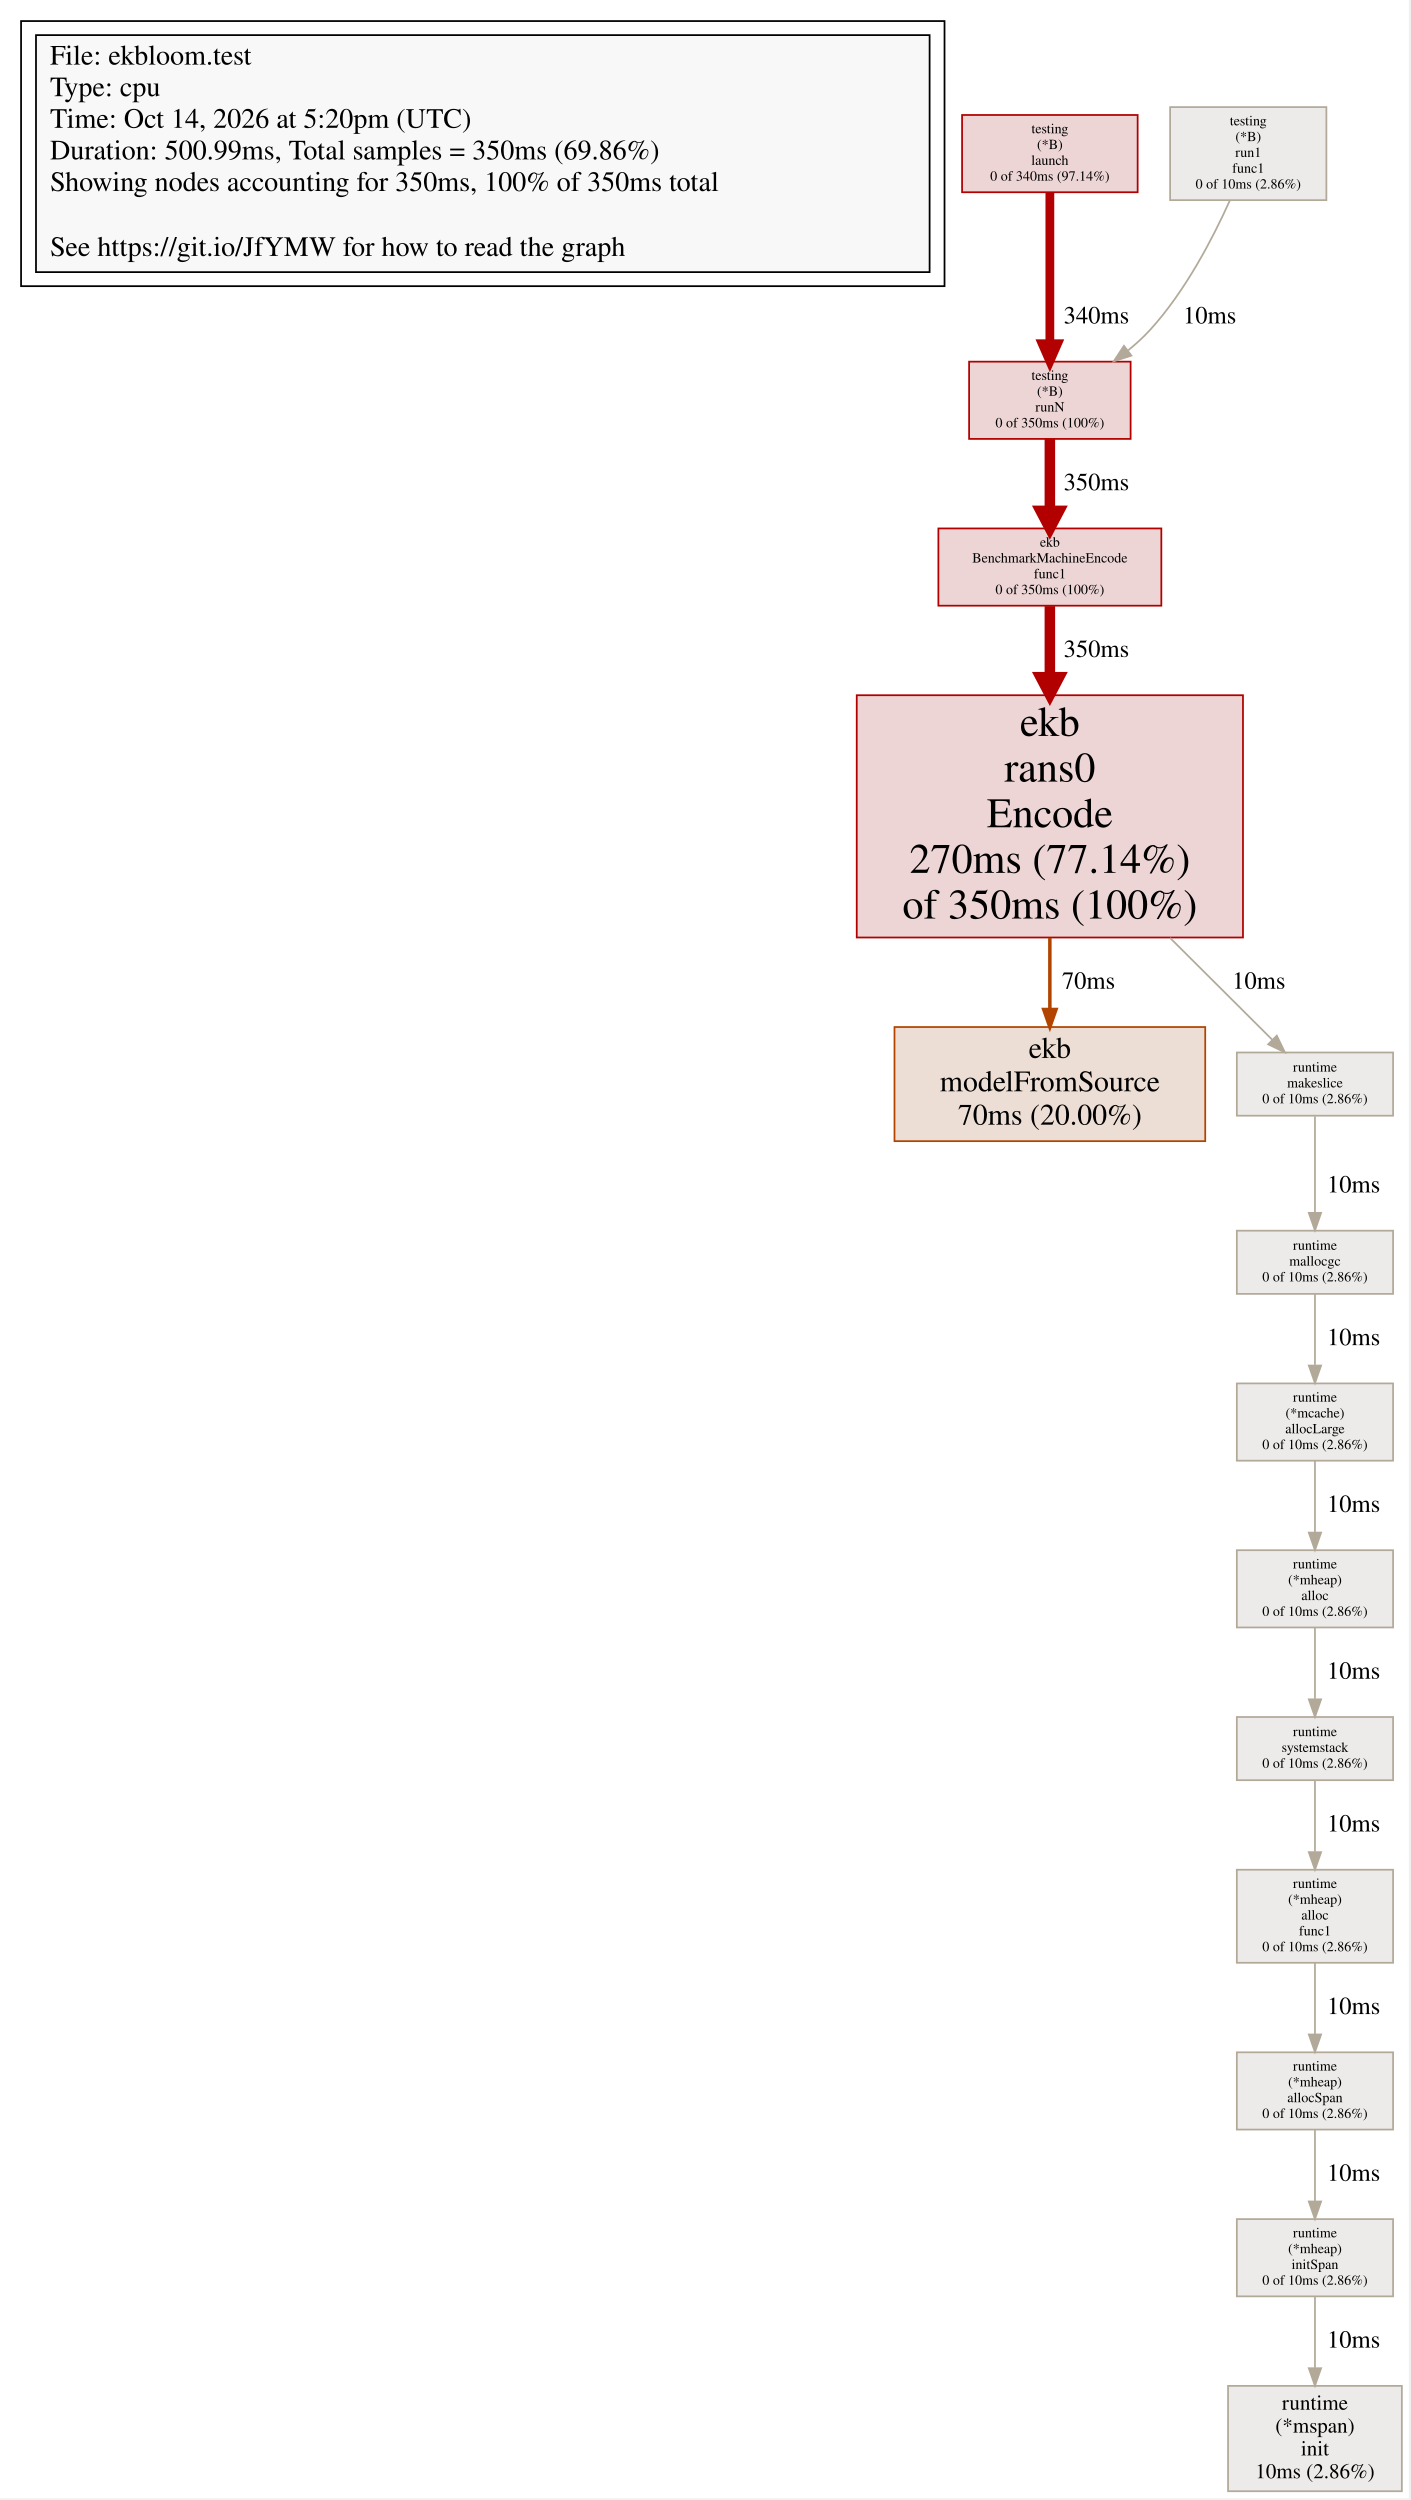
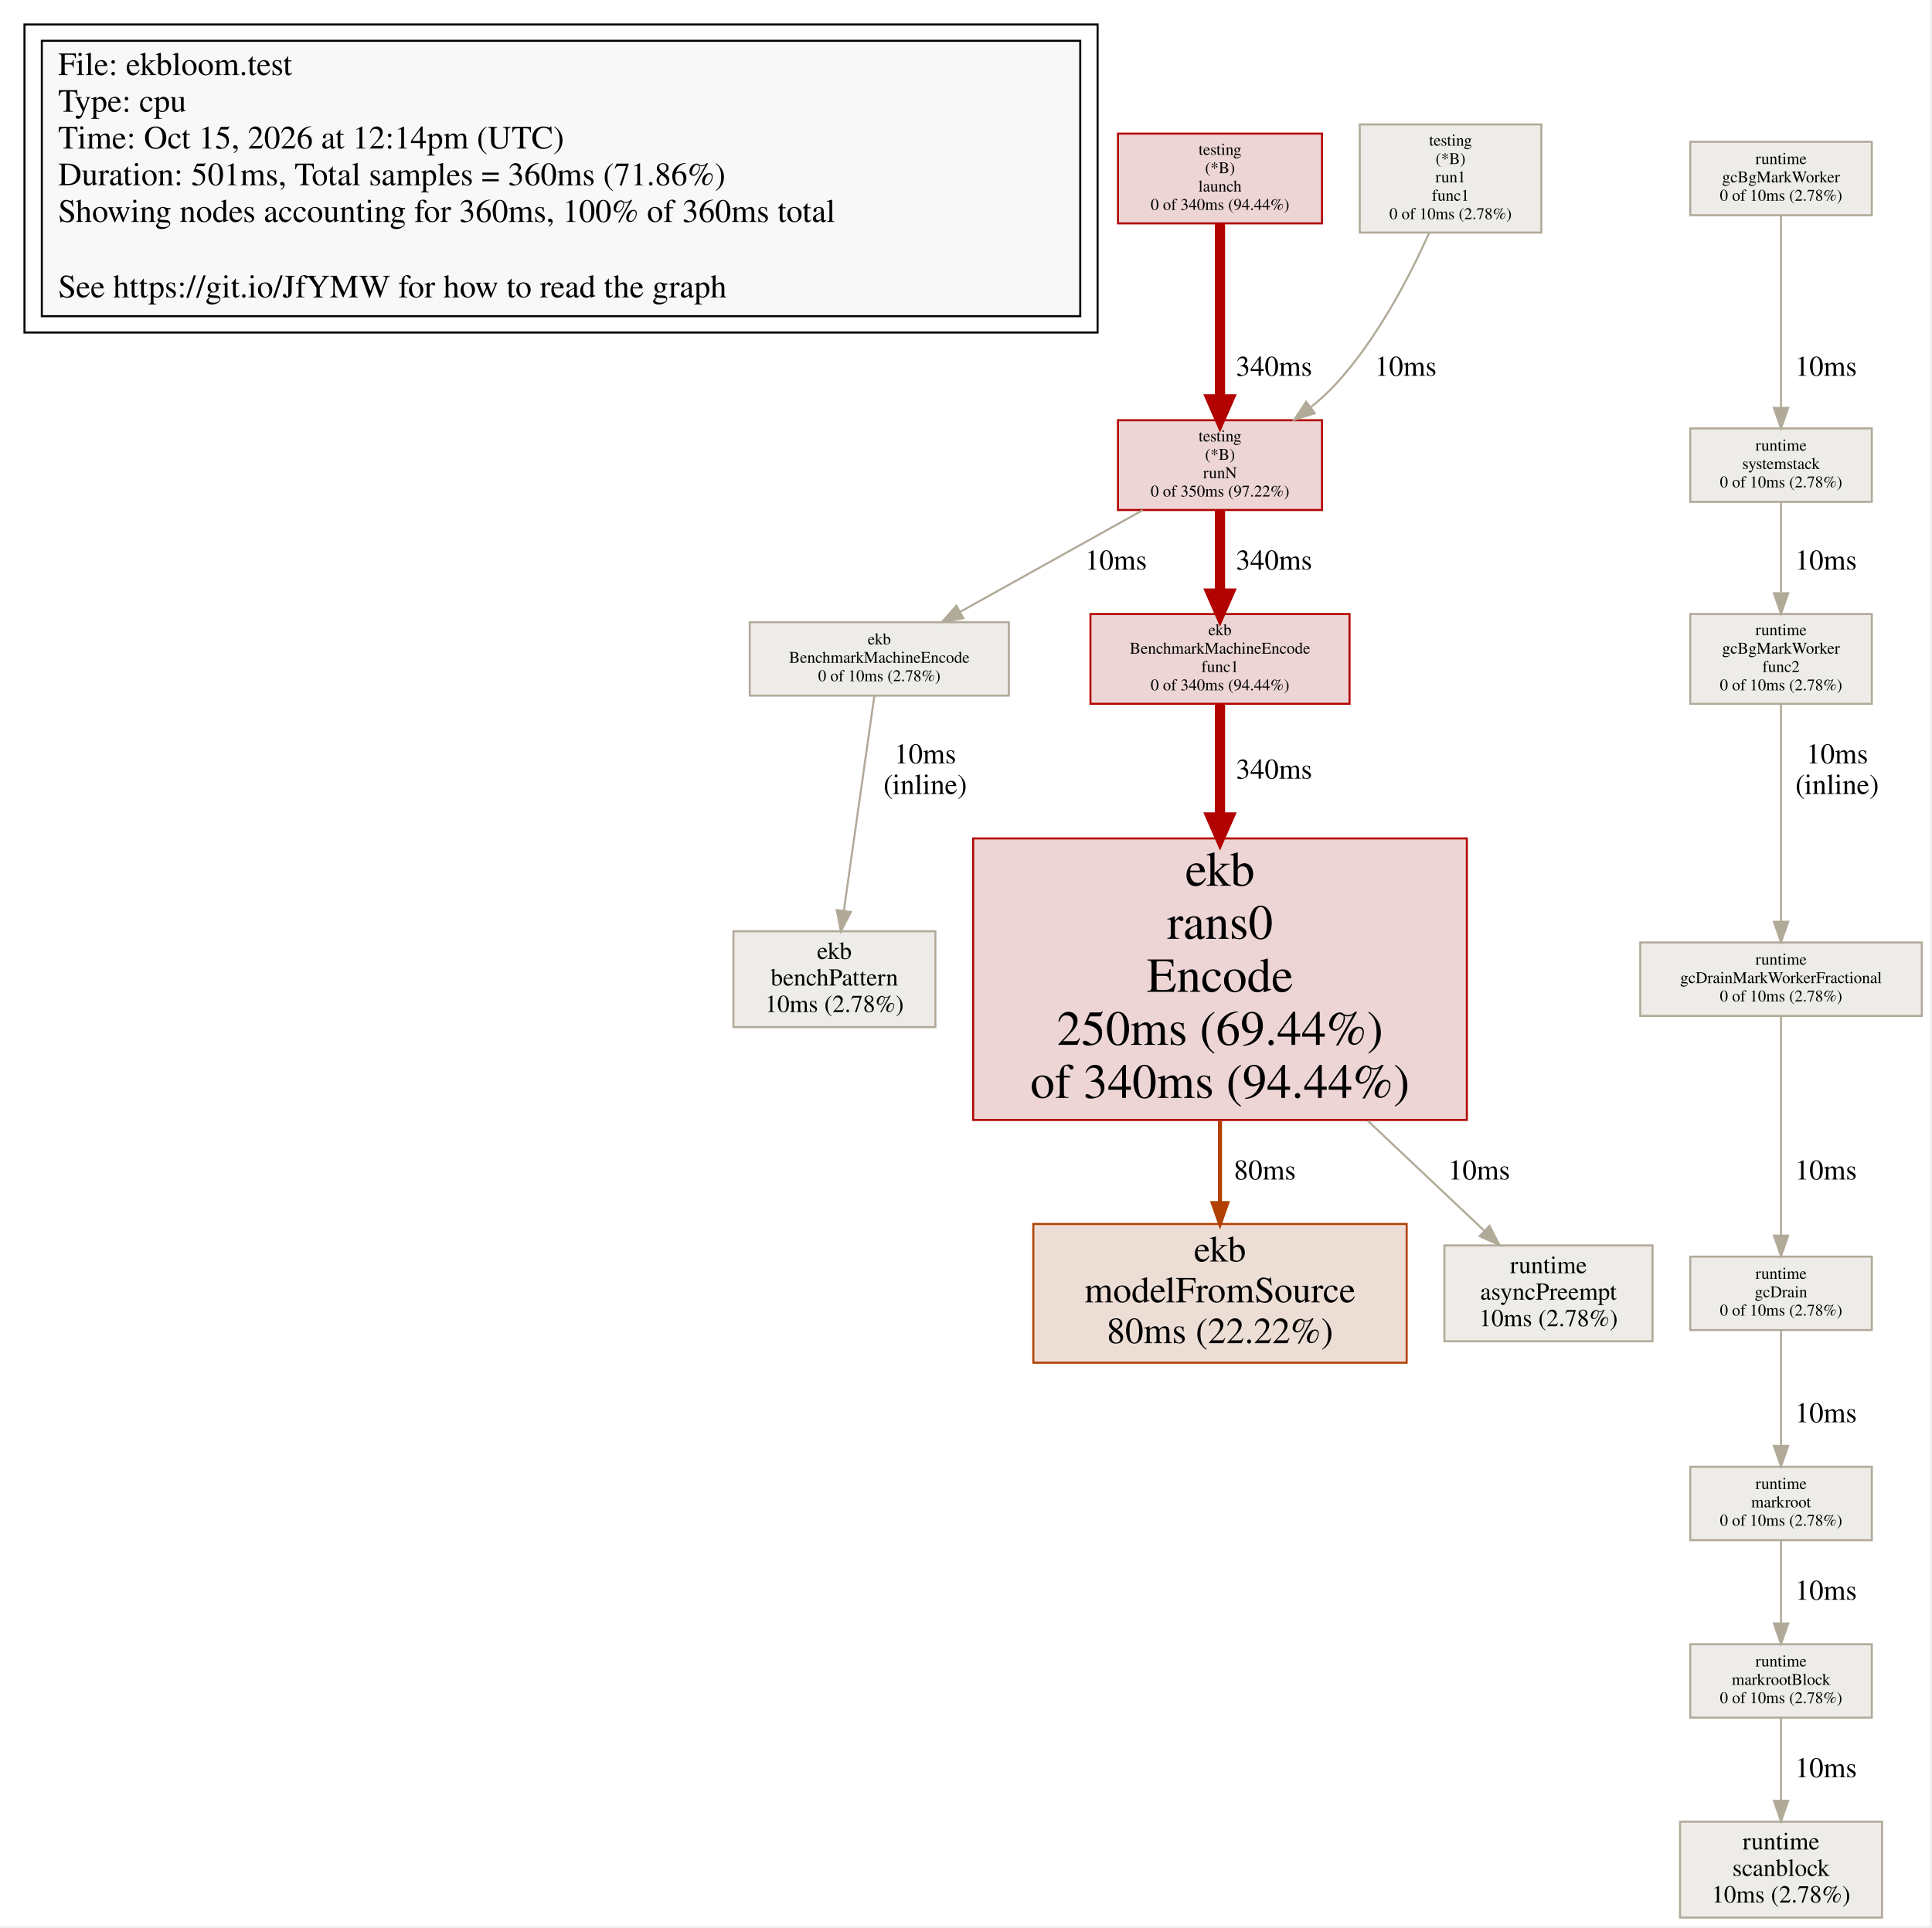
<svg xmlns="http://www.w3.org/2000/svg" xmlns:xlink="http://www.w3.org/1999/xlink" width="100%" height="100%">
  <g id="viewport" transform="scale(0.5,0.5) translate(0,0)">
-     <g id="graph0" class="graph" transform="scale(1 1) rotate(0) translate(4 1419)">
-       <polygon fill="white" stroke="transparent" points="-4,4 -4,-1419 798.5,-1419 798.5,4 -4,4" />
+     <g id="graph0" class="graph" transform="scale(1 1) rotate(0) translate(4 940)">
+       <polygon fill="white" stroke="transparent" points="-4,4 -4,-940 942,-940 942,4 -4,4" />
      <g id="clust1" class="cluster">
-         <polygon fill="none" stroke="black" points="8,-1256 8,-1407 534,-1407 534,-1256 8,-1256" />
+         <polygon fill="none" stroke="black" points="8,-777 8,-928 534,-928 534,-777 8,-777" />
      </g>
      <g id="node1" class="node">
        <g id="a_node1">
          <a xlink:title="ekbloom.test">
-             <polygon fill="#f8f8f8" stroke="black" points="525.5,-1399 16.5,-1399 16.5,-1264 525.5,-1264 525.5,-1399" />
-             <text text-anchor="start" x="24.5" y="-1382.2" font-family="Times,serif" font-size="16.00">File: ekbloom.test</text>
-             <text text-anchor="start" x="24.5" y="-1364.2" font-family="Times,serif" font-size="16.00">Type: cpu</text>
-             <text text-anchor="start" x="24.5" y="-1346.2" font-family="Times,serif" font-size="16.00">Time: Oct 14, 2026 at 5:20pm (UTC)</text>
-             <text text-anchor="start" x="24.5" y="-1328.2" font-family="Times,serif" font-size="16.00">Duration: 500.99ms, Total samples = 350ms (69.86%)</text>
-             <text text-anchor="start" x="24.5" y="-1310.2" font-family="Times,serif" font-size="16.00">Showing nodes accounting for 350ms, 100% of 350ms total</text>
-             <text text-anchor="start" x="24.5" y="-1273.2" font-family="Times,serif" font-size="16.00">See https://git.io/JfYMW for how to read the graph</text>
+             <polygon fill="#f8f8f8" stroke="black" points="525.5,-920 16.5,-920 16.5,-785 525.5,-785 525.5,-920" />
+             <text text-anchor="start" x="24.5" y="-903.2" font-family="Times,serif" font-size="16.00">File: ekbloom.test</text>
+             <text text-anchor="start" x="24.5" y="-885.2" font-family="Times,serif" font-size="16.00">Type: cpu</text>
+             <text text-anchor="start" x="24.5" y="-867.2" font-family="Times,serif" font-size="16.00">Time: Oct 15, 2026 at 12:14pm (UTC)</text>
+             <text text-anchor="start" x="24.5" y="-849.2" font-family="Times,serif" font-size="16.00">Duration: 501ms, Total samples = 360ms (71.86%)</text>
+             <text text-anchor="start" x="24.5" y="-831.2" font-family="Times,serif" font-size="16.00">Showing nodes accounting for 360ms, 100% of 360ms total</text>
+             <text text-anchor="start" x="24.5" y="-794.2" font-family="Times,serif" font-size="16.00">See https://git.io/JfYMW for how to read the graph</text>
          </a>
        </g>
      </g>
      <g id="node1" class="node">
        <g id="a_node1">
-           <a xlink:title="github.com/infinityabundance/ekbloom-go/internal/ekb.rans0.Encode (350ms)">
-             <polygon fill="#edd5d5" stroke="#b20000" points="704,-1023 484,-1023 484,-885 704,-885 704,-1023" />
-             <text text-anchor="middle" x="594" y="-999.8" font-family="Times,serif" font-size="24.00">ekb</text>
-             <text text-anchor="middle" x="594" y="-973.8" font-family="Times,serif" font-size="24.00">rans0</text>
-             <text text-anchor="middle" x="594" y="-947.8" font-family="Times,serif" font-size="24.00">Encode</text>
-             <text text-anchor="middle" x="594" y="-921.8" font-family="Times,serif" font-size="24.00">270ms (77.14%)</text>
-             <text text-anchor="middle" x="594" y="-895.8" font-family="Times,serif" font-size="24.00">of 350ms (100%)</text>
+           <a xlink:title="github.com/infinityabundance/ekbloom-go/internal/ekb.rans0.Encode (340ms)">
+             <polygon fill="#edd5d5" stroke="#b20300" points="715,-529 473,-529 473,-391 715,-391 715,-529" />
+             <text text-anchor="middle" x="594" y="-505.8" font-family="Times,serif" font-size="24.00">ekb</text>
+             <text text-anchor="middle" x="594" y="-479.8" font-family="Times,serif" font-size="24.00">rans0</text>
+             <text text-anchor="middle" x="594" y="-453.8" font-family="Times,serif" font-size="24.00">Encode</text>
+             <text text-anchor="middle" x="594" y="-427.8" font-family="Times,serif" font-size="24.00">250ms (69.44%)</text>
+             <text text-anchor="middle" x="594" y="-401.8" font-family="Times,serif" font-size="24.00">of 340ms (94.44%)</text>
          </a>
        </g>
      </g>
      <g id="node3" class="node">
        <g id="a_node3">
-           <a xlink:title="github.com/infinityabundance/ekbloom-go/internal/ekb.modelFromSource (70ms)">
-             <polygon fill="#edded5" stroke="#b24400" points="682.5,-834 505.5,-834 505.5,-769 682.5,-769 682.5,-834" />
-             <text text-anchor="middle" x="594" y="-816.4" font-family="Times,serif" font-size="17.00">ekb</text>
-             <text text-anchor="middle" x="594" y="-797.4" font-family="Times,serif" font-size="17.00">modelFromSource</text>
-             <text text-anchor="middle" x="594" y="-778.4" font-family="Times,serif" font-size="17.00">70ms (20.00%)</text>
+           <a xlink:title="github.com/infinityabundance/ekbloom-go/internal/ekb.modelFromSource (80ms)">
+             <polygon fill="#edded5" stroke="#b24000" points="685.5,-340 502.5,-340 502.5,-272 685.5,-272 685.5,-340" />
+             <text text-anchor="middle" x="594" y="-321.6" font-family="Times,serif" font-size="18.00">ekb</text>
+             <text text-anchor="middle" x="594" y="-301.6" font-family="Times,serif" font-size="18.00">modelFromSource</text>
+             <text text-anchor="middle" x="594" y="-281.6" font-family="Times,serif" font-size="18.00">80ms (22.22%)</text>
          </a>
        </g>
      </g>
      <g id="edge4" class="edge">
        <g id="a_edge4">
-           <a xlink:title="github.com/infinityabundance/ekbloom-go/internal/ekb.rans0.Encode -&gt; github.com/infinityabundance/ekbloom-go/internal/ekb.modelFromSource (70ms)">
-             <path fill="none" stroke="#b24400" stroke-width="2" d="M594,-884.8C594,-870.94 594,-856.77 594,-844.17" />
-             <polygon fill="#b24400" stroke="#b24400" stroke-width="2" points="597.5,-844 594,-834 590.5,-844 597.5,-844" />
+           <a xlink:title="github.com/infinityabundance/ekbloom-go/internal/ekb.rans0.Encode -&gt; github.com/infinityabundance/ekbloom-go/internal/ekb.modelFromSource (80ms)">
+             <path fill="none" stroke="#b24000" stroke-width="2" d="M594,-390.56C594,-376.89 594,-362.9 594,-350.36" />
+             <polygon fill="#b24000" stroke="#b24000" stroke-width="2" points="597.5,-350.22 594,-340.22 590.5,-350.22 597.5,-350.22" />
          </a>
        </g>
        <g id="a_edge4-label">
-           <a xlink:title="github.com/infinityabundance/ekbloom-go/internal/ekb.rans0.Encode -&gt; github.com/infinityabundance/ekbloom-go/internal/ekb.modelFromSource (70ms)">
-             <text text-anchor="middle" x="616" y="-855.8" font-family="Times,serif" font-size="14.00"> 70ms</text>
-           </a>
-         </g>
-       </g>
-       <g id="node13" class="node">
-         <g id="a_node13">
-           <a xlink:title="runtime.makeslice (10ms)">
-             <polygon fill="#edebe9" stroke="#b2a999" points="789.5,-819.5 700.5,-819.5 700.5,-783.5 789.5,-783.5 789.5,-819.5" />
-             <text text-anchor="middle" x="745" y="-808.6" font-family="Times,serif" font-size="8.00">runtime</text>
-             <text text-anchor="middle" x="745" y="-799.6" font-family="Times,serif" font-size="8.00">makeslice</text>
-             <text text-anchor="middle" x="745" y="-790.6" font-family="Times,serif" font-size="8.00">0 of 10ms (2.86%)</text>
-           </a>
-         </g>
-       </g>
-       <g id="edge5" class="edge">
-         <g id="a_edge5">
-           <a xlink:title="github.com/infinityabundance/ekbloom-go/internal/ekb.rans0.Encode -&gt; runtime.makeslice (10ms)">
-             <path fill="none" stroke="#b2a999" d="M662.43,-884.8C683.22,-864.08 704.73,-842.64 720.58,-826.84" />
-             <polygon fill="#b2a999" stroke="#b2a999" points="723.27,-829.1 727.88,-819.56 718.33,-824.14 723.27,-829.1" />
-           </a>
-         </g>
-         <g id="a_edge5-label">
-           <a xlink:title="github.com/infinityabundance/ekbloom-go/internal/ekb.rans0.Encode -&gt; runtime.makeslice (10ms)">
-             <text text-anchor="middle" x="713" y="-855.8" font-family="Times,serif" font-size="14.00"> 10ms</text>
+           <a xlink:title="github.com/infinityabundance/ekbloom-go/internal/ekb.rans0.Encode -&gt; github.com/infinityabundance/ekbloom-go/internal/ekb.modelFromSource (80ms)">
+             <text text-anchor="middle" x="616" y="-361.8" font-family="Times,serif" font-size="14.00"> 80ms</text>
+           </a>
+         </g>
+       </g>
+       <g id="node6" class="node">
+         <g id="a_node6">
+           <a xlink:title="runtime.asyncPreempt (10ms)">
+             <polygon fill="#edece9" stroke="#b2aa99" points="806,-329.5 704,-329.5 704,-282.5 806,-282.5 806,-329.5" />
+             <text text-anchor="middle" x="755" y="-315.9" font-family="Times,serif" font-size="12.00">runtime</text>
+             <text text-anchor="middle" x="755" y="-302.9" font-family="Times,serif" font-size="12.00">asyncPreempt</text>
+             <text text-anchor="middle" x="755" y="-289.9" font-family="Times,serif" font-size="12.00">10ms (2.78%)</text>
+           </a>
+         </g>
+       </g>
+       <g id="edge6" class="edge">
+         <g id="a_edge6">
+           <a xlink:title="github.com/infinityabundance/ekbloom-go/internal/ekb.rans0.Encode -&gt; runtime.asyncPreempt (10ms)">
+             <path fill="none" stroke="#b2aa99" d="M666.49,-390.56C686.43,-371.73 707.04,-352.28 723.34,-336.89" />
+             <polygon fill="#b2aa99" stroke="#b2aa99" points="726.11,-339.09 730.98,-329.68 721.3,-334 726.11,-339.09" />
+           </a>
+         </g>
+         <g id="a_edge6-label">
+           <a xlink:title="github.com/infinityabundance/ekbloom-go/internal/ekb.rans0.Encode -&gt; runtime.asyncPreempt (10ms)">
+             <text text-anchor="middle" x="721" y="-361.8" font-family="Times,serif" font-size="14.00"> 10ms</text>
          </a>
        </g>
      </g>
      <g id="node2" class="node">
        <g id="a_node2">
          <a xlink:title="testing.(*B).launch (340ms)">
-             <polygon fill="#edd5d5" stroke="#b20100" points="644,-1353.5 544,-1353.5 544,-1309.5 644,-1309.5 644,-1353.5" />
-             <text text-anchor="middle" x="594" y="-1343.1" font-family="Times,serif" font-size="8.00">testing</text>
-             <text text-anchor="middle" x="594" y="-1334.1" font-family="Times,serif" font-size="8.00">(*B)</text>
-             <text text-anchor="middle" x="594" y="-1325.1" font-family="Times,serif" font-size="8.00">launch</text>
-             <text text-anchor="middle" x="594" y="-1316.1" font-family="Times,serif" font-size="8.00">0 of 340ms (97.14%)</text>
+             <polygon fill="#edd5d5" stroke="#b20300" points="644,-874.5 544,-874.5 544,-830.5 644,-830.5 644,-874.5" />
+             <text text-anchor="middle" x="594" y="-864.1" font-family="Times,serif" font-size="8.00">testing</text>
+             <text text-anchor="middle" x="594" y="-855.1" font-family="Times,serif" font-size="8.00">(*B)</text>
+             <text text-anchor="middle" x="594" y="-846.1" font-family="Times,serif" font-size="8.00">launch</text>
+             <text text-anchor="middle" x="594" y="-837.1" font-family="Times,serif" font-size="8.00">0 of 340ms (94.44%)</text>
          </a>
        </g>
      </g>
      <g id="node4" class="node">
        <g id="a_node4">
          <a xlink:title="testing.(*B).runN (350ms)">
-             <polygon fill="#edd5d5" stroke="#b20000" points="640,-1213 548,-1213 548,-1169 640,-1169 640,-1213" />
-             <text text-anchor="middle" x="594" y="-1202.6" font-family="Times,serif" font-size="8.00">testing</text>
-             <text text-anchor="middle" x="594" y="-1193.6" font-family="Times,serif" font-size="8.00">(*B)</text>
-             <text text-anchor="middle" x="594" y="-1184.6" font-family="Times,serif" font-size="8.00">runN</text>
-             <text text-anchor="middle" x="594" y="-1175.6" font-family="Times,serif" font-size="8.00">0 of 350ms (100%)</text>
+             <polygon fill="#edd5d5" stroke="#b20100" points="644,-734 544,-734 544,-690 644,-690 644,-734" />
+             <text text-anchor="middle" x="594" y="-723.6" font-family="Times,serif" font-size="8.00">testing</text>
+             <text text-anchor="middle" x="594" y="-714.6" font-family="Times,serif" font-size="8.00">(*B)</text>
+             <text text-anchor="middle" x="594" y="-705.6" font-family="Times,serif" font-size="8.00">runN</text>
+             <text text-anchor="middle" x="594" y="-696.6" font-family="Times,serif" font-size="8.00">0 of 350ms (97.22%)</text>
+           </a>
+         </g>
+       </g>
+       <g id="edge2" class="edge">
+         <g id="a_edge2">
+           <a xlink:title="testing.(*B).launch -&gt; testing.(*B).runN (340ms)">
+             <path fill="none" stroke="#b20300" stroke-width="5" d="M594,-830.46C594,-807.59 594,-770.77 594,-744.45" />
+             <polygon fill="#b20300" stroke="#b20300" stroke-width="5" points="598.38,-744.23 594,-734.23 589.63,-744.23 598.38,-744.23" />
+           </a>
+         </g>
+         <g id="a_edge2-label">
+           <a xlink:title="testing.(*B).launch -&gt; testing.(*B).runN (340ms)">
+             <text text-anchor="middle" x="620.5" y="-755.8" font-family="Times,serif" font-size="14.00"> 340ms</text>
+           </a>
+         </g>
+       </g>
+       <g id="node10" class="node">
+         <g id="a_node10">
+           <a xlink:title="github.com/infinityabundance/ekbloom-go/internal/ekb.BenchmarkMachineEncode (10ms)">
+             <polygon fill="#edece9" stroke="#b2aa99" points="490.5,-635 363.5,-635 363.5,-599 490.5,-599 490.5,-635" />
+             <text text-anchor="middle" x="427" y="-624.1" font-family="Times,serif" font-size="8.00">ekb</text>
+             <text text-anchor="middle" x="427" y="-615.1" font-family="Times,serif" font-size="8.00">BenchmarkMachineEncode</text>
+             <text text-anchor="middle" x="427" y="-606.1" font-family="Times,serif" font-size="8.00">0 of 10ms (2.78%)</text>
+           </a>
+         </g>
+       </g>
+       <g id="edge15" class="edge">
+         <g id="a_edge15">
+           <a xlink:title="testing.(*B).runN -&gt; github.com/infinityabundance/ekbloom-go/internal/ekb.BenchmarkMachineEncode (10ms)">
+             <path fill="none" stroke="#b2aa99" d="M556.11,-689.9C529.39,-675.02 493.69,-655.14 466.6,-640.05" />
+             <polygon fill="#b2aa99" stroke="#b2aa99" points="468.21,-636.94 457.77,-635.13 464.8,-643.06 468.21,-636.94" />
+           </a>
+         </g>
+         <g id="a_edge15-label">
+           <a xlink:title="testing.(*B).runN -&gt; github.com/infinityabundance/ekbloom-go/internal/ekb.BenchmarkMachineEncode (10ms)">
+             <text text-anchor="middle" x="543" y="-660.8" font-family="Times,serif" font-size="14.00"> 10ms</text>
+           </a>
+         </g>
+       </g>
+       <g id="node11" class="node">
+         <g id="a_node11">
+           <a xlink:title="github.com/infinityabundance/ekbloom-go/internal/ekb.BenchmarkMachineEncode.func1 (340ms)">
+             <polygon fill="#edd5d5" stroke="#b20300" points="657.5,-639 530.5,-639 530.5,-595 657.5,-595 657.5,-639" />
+             <text text-anchor="middle" x="594" y="-628.6" font-family="Times,serif" font-size="8.00">ekb</text>
+             <text text-anchor="middle" x="594" y="-619.6" font-family="Times,serif" font-size="8.00">BenchmarkMachineEncode</text>
+             <text text-anchor="middle" x="594" y="-610.6" font-family="Times,serif" font-size="8.00">func1</text>
+             <text text-anchor="middle" x="594" y="-601.6" font-family="Times,serif" font-size="8.00">0 of 340ms (94.44%)</text>
          </a>
        </g>
      </g>
      <g id="edge3" class="edge">
        <g id="a_edge3">
-           <a xlink:title="testing.(*B).launch -&gt; testing.(*B).runN (340ms)">
-             <path fill="none" stroke="#b20100" stroke-width="5" d="M594,-1309.46C594,-1286.59 594,-1249.77 594,-1223.45" />
-             <polygon fill="#b20100" stroke="#b20100" stroke-width="5" points="598.38,-1223.23 594,-1213.23 589.63,-1223.23 598.38,-1223.23" />
+           <a xlink:title="testing.(*B).runN -&gt; github.com/infinityabundance/ekbloom-go/internal/ekb.BenchmarkMachineEncode.func1 (340ms)">
+             <path fill="none" stroke="#b20300" stroke-width="5" d="M594,-689.9C594,-677.89 594,-662.62 594,-649.24" />
+             <polygon fill="#b20300" stroke="#b20300" stroke-width="5" points="598.38,-649.02 594,-639.02 589.63,-649.02 598.38,-649.02" />
          </a>
        </g>
        <g id="a_edge3-label">
-           <a xlink:title="testing.(*B).launch -&gt; testing.(*B).runN (340ms)">
-             <text text-anchor="middle" x="620.5" y="-1234.8" font-family="Times,serif" font-size="14.00"> 340ms</text>
+           <a xlink:title="testing.(*B).runN -&gt; github.com/infinityabundance/ekbloom-go/internal/ekb.BenchmarkMachineEncode.func1 (340ms)">
+             <text text-anchor="middle" x="620.5" y="-660.8" font-family="Times,serif" font-size="14.00"> 340ms</text>
+           </a>
+         </g>
+       </g>
+       <g id="node5" class="node">
+         <g id="a_node5">
+           <a xlink:title="github.com/infinityabundance/ekbloom-go/internal/ekb.benchPattern (10ms)">
+             <polygon fill="#edece9" stroke="#b2aa99" points="454.5,-483.5 355.5,-483.5 355.5,-436.5 454.5,-436.5 454.5,-483.5" />
+             <text text-anchor="middle" x="405" y="-469.9" font-family="Times,serif" font-size="12.00">ekb</text>
+             <text text-anchor="middle" x="405" y="-456.9" font-family="Times,serif" font-size="12.00">benchPattern</text>
+             <text text-anchor="middle" x="405" y="-443.9" font-family="Times,serif" font-size="12.00">10ms (2.78%)</text>
          </a>
        </g>
      </g>
      <g id="node7" class="node">
        <g id="a_node7">
-           <a xlink:title="github.com/infinityabundance/ekbloom-go/internal/ekb.BenchmarkMachineEncode.func1 (350ms)">
-             <polygon fill="#edd5d5" stroke="#b20000" points="657.5,-1118 530.5,-1118 530.5,-1074 657.5,-1074 657.5,-1118" />
-             <text text-anchor="middle" x="594" y="-1107.6" font-family="Times,serif" font-size="8.00">ekb</text>
-             <text text-anchor="middle" x="594" y="-1098.6" font-family="Times,serif" font-size="8.00">BenchmarkMachineEncode</text>
-             <text text-anchor="middle" x="594" y="-1089.6" font-family="Times,serif" font-size="8.00">func1</text>
-             <text text-anchor="middle" x="594" y="-1080.6" font-family="Times,serif" font-size="8.00">0 of 350ms (100%)</text>
-           </a>
-         </g>
-       </g>
-       <g id="edge2" class="edge">
-         <g id="a_edge2">
-           <a xlink:title="testing.(*B).runN -&gt; github.com/infinityabundance/ekbloom-go/internal/ekb.BenchmarkMachineEncode.func1 (350ms)">
-             <path fill="none" stroke="#b20000" stroke-width="6" d="M594,-1168.9C594,-1156.89 594,-1141.62 594,-1128.24" />
-             <polygon fill="#b20000" stroke="#b20000" stroke-width="6" points="599.25,-1128.02 594,-1118.02 588.75,-1128.02 599.25,-1128.02" />
-           </a>
-         </g>
-         <g id="a_edge2-label">
-           <a xlink:title="testing.(*B).runN -&gt; github.com/infinityabundance/ekbloom-go/internal/ekb.BenchmarkMachineEncode.func1 (350ms)">
-             <text text-anchor="middle" x="620.5" y="-1139.8" font-family="Times,serif" font-size="14.00"> 350ms</text>
-           </a>
-         </g>
-       </g>
-       <g id="node5" class="node">
-         <g id="a_node5">
-           <a xlink:title="runtime.(*mspan).init (10ms)">
-             <polygon fill="#edebe9" stroke="#b2a999" points="794.5,-60 695.5,-60 695.5,0 794.5,0 794.5,-60" />
-             <text text-anchor="middle" x="745" y="-46.4" font-family="Times,serif" font-size="12.00">runtime</text>
-             <text text-anchor="middle" x="745" y="-33.4" font-family="Times,serif" font-size="12.00">(*mspan)</text>
-             <text text-anchor="middle" x="745" y="-20.4" font-family="Times,serif" font-size="12.00">init</text>
-             <text text-anchor="middle" x="745" y="-7.4" font-family="Times,serif" font-size="12.00">10ms (2.86%)</text>
-           </a>
-         </g>
-       </g>
-       <g id="node6" class="node">
-         <g id="a_node6">
+           <a xlink:title="runtime.scanblock (10ms)">
+             <polygon fill="#edece9" stroke="#b2aa99" points="918.5,-47 819.5,-47 819.5,0 918.5,0 918.5,-47" />
+             <text text-anchor="middle" x="869" y="-33.4" font-family="Times,serif" font-size="12.00">runtime</text>
+             <text text-anchor="middle" x="869" y="-20.4" font-family="Times,serif" font-size="12.00">scanblock</text>
+             <text text-anchor="middle" x="869" y="-7.4" font-family="Times,serif" font-size="12.00">10ms (2.78%)</text>
+           </a>
+         </g>
+       </g>
+       <g id="node8" class="node">
+         <g id="a_node8">
+           <a xlink:title="runtime.gcBgMarkWorker (10ms)">
+             <polygon fill="#edece9" stroke="#b2aa99" points="913.5,-870.5 824.5,-870.5 824.5,-834.5 913.5,-834.5 913.5,-870.5" />
+             <text text-anchor="middle" x="869" y="-859.6" font-family="Times,serif" font-size="8.00">runtime</text>
+             <text text-anchor="middle" x="869" y="-850.6" font-family="Times,serif" font-size="8.00">gcBgMarkWorker</text>
+             <text text-anchor="middle" x="869" y="-841.6" font-family="Times,serif" font-size="8.00">0 of 10ms (2.78%)</text>
+           </a>
+         </g>
+       </g>
+       <g id="node17" class="node">
+         <g id="a_node17">
+           <a xlink:title="runtime.systemstack (10ms)">
+             <polygon fill="#edece9" stroke="#b2aa99" points="913.5,-730 824.5,-730 824.5,-694 913.5,-694 913.5,-730" />
+             <text text-anchor="middle" x="869" y="-719.1" font-family="Times,serif" font-size="8.00">runtime</text>
+             <text text-anchor="middle" x="869" y="-710.1" font-family="Times,serif" font-size="8.00">systemstack</text>
+             <text text-anchor="middle" x="869" y="-701.1" font-family="Times,serif" font-size="8.00">0 of 10ms (2.78%)</text>
+           </a>
+         </g>
+       </g>
+       <g id="edge7" class="edge">
+         <g id="a_edge7">
+           <a xlink:title="runtime.gcBgMarkWorker -&gt; runtime.systemstack (10ms)">
+             <path fill="none" stroke="#b2aa99" d="M869,-834.24C869,-810.68 869,-768.21 869,-740.31" />
+             <polygon fill="#b2aa99" stroke="#b2aa99" points="872.5,-740.04 869,-730.04 865.5,-740.04 872.5,-740.04" />
+           </a>
+         </g>
+         <g id="a_edge7-label">
+           <a xlink:title="runtime.gcBgMarkWorker -&gt; runtime.systemstack (10ms)">
+             <text text-anchor="middle" x="891" y="-755.8" font-family="Times,serif" font-size="14.00"> 10ms</text>
+           </a>
+         </g>
+       </g>
+       <g id="node9" class="node">
+         <g id="a_node9">
          <a xlink:title="testing.(*B).run1.func1 (10ms)">
-             <polygon fill="#edebe9" stroke="#b2a999" points="751.5,-1358 662.5,-1358 662.5,-1305 751.5,-1305 751.5,-1358" />
-             <text text-anchor="middle" x="707" y="-1347.6" font-family="Times,serif" font-size="8.00">testing</text>
-             <text text-anchor="middle" x="707" y="-1338.6" font-family="Times,serif" font-size="8.00">(*B)</text>
-             <text text-anchor="middle" x="707" y="-1329.6" font-family="Times,serif" font-size="8.00">run1</text>
-             <text text-anchor="middle" x="707" y="-1320.6" font-family="Times,serif" font-size="8.00">func1</text>
-             <text text-anchor="middle" x="707" y="-1311.6" font-family="Times,serif" font-size="8.00">0 of 10ms (2.86%)</text>
+             <polygon fill="#edece9" stroke="#b2aa99" points="751.5,-879 662.5,-879 662.5,-826 751.5,-826 751.5,-879" />
+             <text text-anchor="middle" x="707" y="-868.6" font-family="Times,serif" font-size="8.00">testing</text>
+             <text text-anchor="middle" x="707" y="-859.6" font-family="Times,serif" font-size="8.00">(*B)</text>
+             <text text-anchor="middle" x="707" y="-850.6" font-family="Times,serif" font-size="8.00">run1</text>
+             <text text-anchor="middle" x="707" y="-841.6" font-family="Times,serif" font-size="8.00">func1</text>
+             <text text-anchor="middle" x="707" y="-832.6" font-family="Times,serif" font-size="8.00">0 of 10ms (2.78%)</text>
          </a>
        </g>
      </g>
      <g id="edge14" class="edge">
        <g id="a_edge14">
          <a xlink:title="testing.(*B).run1.func1 -&gt; testing.(*B).runN (10ms)">
-             <path fill="none" stroke="#b2a999" d="M696.48,-1304.73C686.86,-1283.32 671.09,-1252.92 651,-1231 647.25,-1226.91 643,-1223.03 638.55,-1219.41" />
-             <polygon fill="#b2a999" stroke="#b2a999" points="640.45,-1216.46 630.38,-1213.19 636.21,-1222.03 640.45,-1216.46" />
+             <path fill="none" stroke="#b2aa99" d="M696.48,-825.73C686.86,-804.32 671.09,-773.92 651,-752 647.25,-747.91 643,-744.03 638.55,-740.41" />
+             <polygon fill="#b2aa99" stroke="#b2aa99" points="640.45,-737.46 630.38,-734.19 636.21,-743.03 640.45,-737.46" />
          </a>
        </g>
        <g id="a_edge14-label">
          <a xlink:title="testing.(*B).run1.func1 -&gt; testing.(*B).runN (10ms)">
-             <text text-anchor="middle" x="685" y="-1234.8" font-family="Times,serif" font-size="14.00"> 10ms</text>
+             <text text-anchor="middle" x="685" y="-755.8" font-family="Times,serif" font-size="14.00"> 10ms</text>
+           </a>
+         </g>
+       </g>
+       <g id="edge5" class="edge">
+         <g id="a_edge5">
+           <a xlink:title="github.com/infinityabundance/ekbloom-go/internal/ekb.BenchmarkMachineEncode -&gt; github.com/infinityabundance/ekbloom-go/internal/ekb.benchPattern (10ms)">
+             <path fill="none" stroke="#b2aa99" d="M424.56,-598.82C420.97,-573.54 414.2,-525.85 409.65,-493.74" />
+             <polygon fill="#b2aa99" stroke="#b2aa99" points="413.07,-492.92 408.19,-483.51 406.13,-493.9 413.07,-492.92" />
+           </a>
+         </g>
+         <g id="a_edge5-label">
+           <a xlink:title="github.com/infinityabundance/ekbloom-go/internal/ekb.BenchmarkMachineEncode -&gt; github.com/infinityabundance/ekbloom-go/internal/ekb.benchPattern (10ms)">
+             <text text-anchor="middle" x="449.5" y="-565.8" font-family="Times,serif" font-size="14.00"> 10ms</text>
+             <text text-anchor="middle" x="449.5" y="-550.8" font-family="Times,serif" font-size="14.00"> (inline)</text>
          </a>
        </g>
      </g>
      <g id="edge1" class="edge">
        <g id="a_edge1">
-           <a xlink:title="github.com/infinityabundance/ekbloom-go/internal/ekb.BenchmarkMachineEncode.func1 -&gt; github.com/infinityabundance/ekbloom-go/internal/ekb.rans0.Encode (350ms)">
-             <path fill="none" stroke="#b20000" stroke-width="6" d="M594,-1073.74C594,-1062.67 594,-1048.39 594,-1033.58" />
-             <polygon fill="#b20000" stroke="#b20000" stroke-width="6" points="599.25,-1033.28 594,-1023.28 588.75,-1033.28 599.25,-1033.28" />
+           <a xlink:title="github.com/infinityabundance/ekbloom-go/internal/ekb.BenchmarkMachineEncode.func1 -&gt; github.com/infinityabundance/ekbloom-go/internal/ekb.rans0.Encode (340ms)">
+             <path fill="none" stroke="#b20300" stroke-width="5" d="M594,-594.77C594,-580.17 594,-559.77 594,-539.31" />
+             <polygon fill="#b20300" stroke="#b20300" stroke-width="5" points="598.38,-539.28 594,-529.28 589.63,-539.28 598.38,-539.28" />
          </a>
        </g>
        <g id="a_edge1-label">
-           <a xlink:title="github.com/infinityabundance/ekbloom-go/internal/ekb.BenchmarkMachineEncode.func1 -&gt; github.com/infinityabundance/ekbloom-go/internal/ekb.rans0.Encode (350ms)">
-             <text text-anchor="middle" x="620.5" y="-1044.8" font-family="Times,serif" font-size="14.00"> 350ms</text>
-           </a>
-         </g>
-       </g>
-       <g id="node8" class="node">
-         <g id="a_node8">
-           <a xlink:title="runtime.(*mcache).allocLarge (10ms)">
-             <polygon fill="#edebe9" stroke="#b2a999" points="789.5,-631 700.5,-631 700.5,-587 789.5,-587 789.5,-631" />
-             <text text-anchor="middle" x="745" y="-620.6" font-family="Times,serif" font-size="8.00">runtime</text>
-             <text text-anchor="middle" x="745" y="-611.6" font-family="Times,serif" font-size="8.00">(*mcache)</text>
-             <text text-anchor="middle" x="745" y="-602.6" font-family="Times,serif" font-size="8.00">allocLarge</text>
-             <text text-anchor="middle" x="745" y="-593.6" font-family="Times,serif" font-size="8.00">0 of 10ms (2.86%)</text>
-           </a>
-         </g>
-       </g>
-       <g id="node9" class="node">
-         <g id="a_node9">
-           <a xlink:title="runtime.(*mheap).alloc (10ms)">
-             <polygon fill="#edebe9" stroke="#b2a999" points="789.5,-536 700.5,-536 700.5,-492 789.5,-492 789.5,-536" />
-             <text text-anchor="middle" x="745" y="-525.6" font-family="Times,serif" font-size="8.00">runtime</text>
-             <text text-anchor="middle" x="745" y="-516.6" font-family="Times,serif" font-size="8.00">(*mheap)</text>
-             <text text-anchor="middle" x="745" y="-507.6" font-family="Times,serif" font-size="8.00">alloc</text>
-             <text text-anchor="middle" x="745" y="-498.6" font-family="Times,serif" font-size="8.00">0 of 10ms (2.86%)</text>
-           </a>
-         </g>
-       </g>
-       <g id="edge6" class="edge">
-         <g id="a_edge6">
-           <a xlink:title="runtime.(*mcache).allocLarge -&gt; runtime.(*mheap).alloc (10ms)">
-             <path fill="none" stroke="#b2a999" d="M745,-586.9C745,-574.89 745,-559.62 745,-546.24" />
-             <polygon fill="#b2a999" stroke="#b2a999" points="748.5,-546.02 745,-536.02 741.5,-546.02 748.5,-546.02" />
-           </a>
-         </g>
-         <g id="a_edge6-label">
-           <a xlink:title="runtime.(*mcache).allocLarge -&gt; runtime.(*mheap).alloc (10ms)">
-             <text text-anchor="middle" x="767" y="-557.8" font-family="Times,serif" font-size="14.00"> 10ms</text>
+           <a xlink:title="github.com/infinityabundance/ekbloom-go/internal/ekb.BenchmarkMachineEncode.func1 -&gt; github.com/infinityabundance/ekbloom-go/internal/ekb.rans0.Encode (340ms)">
+             <text text-anchor="middle" x="620.5" y="-558.3" font-family="Times,serif" font-size="14.00"> 340ms</text>
+           </a>
+         </g>
+       </g>
+       <g id="node12" class="node">
+         <g id="a_node12">
+           <a xlink:title="runtime.gcBgMarkWorker.func2 (10ms)">
+             <polygon fill="#edece9" stroke="#b2aa99" points="913.5,-639 824.5,-639 824.5,-595 913.5,-595 913.5,-639" />
+             <text text-anchor="middle" x="869" y="-628.6" font-family="Times,serif" font-size="8.00">runtime</text>
+             <text text-anchor="middle" x="869" y="-619.6" font-family="Times,serif" font-size="8.00">gcBgMarkWorker</text>
+             <text text-anchor="middle" x="869" y="-610.6" font-family="Times,serif" font-size="8.00">func2</text>
+             <text text-anchor="middle" x="869" y="-601.6" font-family="Times,serif" font-size="8.00">0 of 10ms (2.78%)</text>
+           </a>
+         </g>
+       </g>
+       <g id="node14" class="node">
+         <g id="a_node14">
+           <a xlink:title="runtime.gcDrainMarkWorkerFractional (10ms)">
+             <polygon fill="#edece9" stroke="#b2aa99" points="938,-478 800,-478 800,-442 938,-442 938,-478" />
+             <text text-anchor="middle" x="869" y="-467.1" font-family="Times,serif" font-size="8.00">runtime</text>
+             <text text-anchor="middle" x="869" y="-458.1" font-family="Times,serif" font-size="8.00">gcDrainMarkWorkerFractional</text>
+             <text text-anchor="middle" x="869" y="-449.1" font-family="Times,serif" font-size="8.00">0 of 10ms (2.78%)</text>
+           </a>
+         </g>
+       </g>
+       <g id="edge8" class="edge">
+         <g id="a_edge8">
+           <a xlink:title="runtime.gcBgMarkWorker.func2 -&gt; runtime.gcDrainMarkWorkerFractional (10ms)">
+             <path fill="none" stroke="#b2aa99" d="M869,-594.77C869,-567.16 869,-518.85 869,-488.47" />
+             <polygon fill="#b2aa99" stroke="#b2aa99" points="872.5,-488.16 869,-478.16 865.5,-488.16 872.5,-488.16" />
+           </a>
+         </g>
+         <g id="a_edge8-label">
+           <a xlink:title="runtime.gcBgMarkWorker.func2 -&gt; runtime.gcDrainMarkWorkerFractional (10ms)">
+             <text text-anchor="middle" x="896.5" y="-565.8" font-family="Times,serif" font-size="14.00"> 10ms</text>
+             <text text-anchor="middle" x="896.5" y="-550.8" font-family="Times,serif" font-size="14.00"> (inline)</text>
+           </a>
+         </g>
+       </g>
+       <g id="node13" class="node">
+         <g id="a_node13">
+           <a xlink:title="runtime.gcDrain (10ms)">
+             <polygon fill="#edece9" stroke="#b2aa99" points="913.5,-324 824.5,-324 824.5,-288 913.5,-288 913.5,-324" />
+             <text text-anchor="middle" x="869" y="-313.1" font-family="Times,serif" font-size="8.00">runtime</text>
+             <text text-anchor="middle" x="869" y="-304.1" font-family="Times,serif" font-size="8.00">gcDrain</text>
+             <text text-anchor="middle" x="869" y="-295.1" font-family="Times,serif" font-size="8.00">0 of 10ms (2.78%)</text>
          </a>
        </g>
      </g>
      <g id="node15" class="node">
        <g id="a_node15">
-           <a xlink:title="runtime.systemstack (10ms)">
-             <polygon fill="#edebe9" stroke="#b2a999" points="789.5,-441 700.5,-441 700.5,-405 789.5,-405 789.5,-441" />
-             <text text-anchor="middle" x="745" y="-430.1" font-family="Times,serif" font-size="8.00">runtime</text>
-             <text text-anchor="middle" x="745" y="-421.1" font-family="Times,serif" font-size="8.00">systemstack</text>
-             <text text-anchor="middle" x="745" y="-412.1" font-family="Times,serif" font-size="8.00">0 of 10ms (2.86%)</text>
-           </a>
-         </g>
-       </g>
-       <g id="edge7" class="edge">
-         <g id="a_edge7">
-           <a xlink:title="runtime.(*mheap).alloc -&gt; runtime.systemstack (10ms)">
-             <path fill="none" stroke="#b2a999" d="M745,-491.91C745,-479.78 745,-464.41 745,-451.36" />
-             <polygon fill="#b2a999" stroke="#b2a999" points="748.5,-451.07 745,-441.07 741.5,-451.07 748.5,-451.07" />
-           </a>
-         </g>
-         <g id="a_edge7-label">
-           <a xlink:title="runtime.(*mheap).alloc -&gt; runtime.systemstack (10ms)">
-             <text text-anchor="middle" x="767" y="-462.8" font-family="Times,serif" font-size="14.00"> 10ms</text>
-           </a>
-         </g>
-       </g>
-       <g id="node10" class="node">
-         <g id="a_node10">
-           <a xlink:title="runtime.(*mheap).alloc.func1 (10ms)">
-             <polygon fill="#edebe9" stroke="#b2a999" points="789.5,-354 700.5,-354 700.5,-301 789.5,-301 789.5,-354" />
-             <text text-anchor="middle" x="745" y="-343.6" font-family="Times,serif" font-size="8.00">runtime</text>
-             <text text-anchor="middle" x="745" y="-334.6" font-family="Times,serif" font-size="8.00">(*mheap)</text>
-             <text text-anchor="middle" x="745" y="-325.6" font-family="Times,serif" font-size="8.00">alloc</text>
-             <text text-anchor="middle" x="745" y="-316.6" font-family="Times,serif" font-size="8.00">func1</text>
-             <text text-anchor="middle" x="745" y="-307.6" font-family="Times,serif" font-size="8.00">0 of 10ms (2.86%)</text>
-           </a>
-         </g>
-       </g>
-       <g id="node11" class="node">
-         <g id="a_node11">
-           <a xlink:title="runtime.(*mheap).allocSpan (10ms)">
-             <polygon fill="#edebe9" stroke="#b2a999" points="789.5,-250 700.5,-250 700.5,-206 789.5,-206 789.5,-250" />
-             <text text-anchor="middle" x="745" y="-239.6" font-family="Times,serif" font-size="8.00">runtime</text>
-             <text text-anchor="middle" x="745" y="-230.6" font-family="Times,serif" font-size="8.00">(*mheap)</text>
-             <text text-anchor="middle" x="745" y="-221.6" font-family="Times,serif" font-size="8.00">allocSpan</text>
-             <text text-anchor="middle" x="745" y="-212.6" font-family="Times,serif" font-size="8.00">0 of 10ms (2.86%)</text>
-           </a>
-         </g>
-       </g>
-       <g id="edge8" class="edge">
-         <g id="a_edge8">
-           <a xlink:title="runtime.(*mheap).alloc.func1 -&gt; runtime.(*mheap).allocSpan (10ms)">
-             <path fill="none" stroke="#b2a999" d="M745,-300.88C745,-288.42 745,-273.32 745,-260.19" />
-             <polygon fill="#b2a999" stroke="#b2a999" points="748.5,-260.17 745,-250.17 741.5,-260.17 748.5,-260.17" />
-           </a>
-         </g>
-         <g id="a_edge8-label">
-           <a xlink:title="runtime.(*mheap).alloc.func1 -&gt; runtime.(*mheap).allocSpan (10ms)">
-             <text text-anchor="middle" x="767" y="-271.8" font-family="Times,serif" font-size="14.00"> 10ms</text>
-           </a>
-         </g>
-       </g>
-       <g id="node12" class="node">
-         <g id="a_node12">
-           <a xlink:title="runtime.(*mheap).initSpan (10ms)">
-             <polygon fill="#edebe9" stroke="#b2a999" points="789.5,-155 700.5,-155 700.5,-111 789.5,-111 789.5,-155" />
-             <text text-anchor="middle" x="745" y="-144.6" font-family="Times,serif" font-size="8.00">runtime</text>
-             <text text-anchor="middle" x="745" y="-135.6" font-family="Times,serif" font-size="8.00">(*mheap)</text>
-             <text text-anchor="middle" x="745" y="-126.6" font-family="Times,serif" font-size="8.00">initSpan</text>
-             <text text-anchor="middle" x="745" y="-117.6" font-family="Times,serif" font-size="8.00">0 of 10ms (2.86%)</text>
+           <a xlink:title="runtime.markroot (10ms)">
+             <polygon fill="#edece9" stroke="#b2aa99" points="913.5,-221 824.5,-221 824.5,-185 913.5,-185 913.5,-221" />
+             <text text-anchor="middle" x="869" y="-210.1" font-family="Times,serif" font-size="8.00">runtime</text>
+             <text text-anchor="middle" x="869" y="-201.1" font-family="Times,serif" font-size="8.00">markroot</text>
+             <text text-anchor="middle" x="869" y="-192.1" font-family="Times,serif" font-size="8.00">0 of 10ms (2.78%)</text>
          </a>
        </g>
      </g>
      <g id="edge9" class="edge">
        <g id="a_edge9">
-           <a xlink:title="runtime.(*mheap).allocSpan -&gt; runtime.(*mheap).initSpan (10ms)">
-             <path fill="none" stroke="#b2a999" d="M745,-205.9C745,-193.89 745,-178.62 745,-165.24" />
-             <polygon fill="#b2a999" stroke="#b2a999" points="748.5,-165.02 745,-155.02 741.5,-165.02 748.5,-165.02" />
+           <a xlink:title="runtime.gcDrain -&gt; runtime.markroot (10ms)">
+             <path fill="none" stroke="#b2aa99" d="M869,-287.87C869,-272.41 869,-249.42 869,-231.41" />
+             <polygon fill="#b2aa99" stroke="#b2aa99" points="872.5,-231.22 869,-221.22 865.5,-231.22 872.5,-231.22" />
          </a>
        </g>
        <g id="a_edge9-label">
-           <a xlink:title="runtime.(*mheap).allocSpan -&gt; runtime.(*mheap).initSpan (10ms)">
-             <text text-anchor="middle" x="767" y="-176.8" font-family="Times,serif" font-size="14.00"> 10ms</text>
+           <a xlink:title="runtime.gcDrain -&gt; runtime.markroot (10ms)">
+             <text text-anchor="middle" x="891" y="-242.8" font-family="Times,serif" font-size="14.00"> 10ms</text>
          </a>
        </g>
      </g>
      <g id="edge10" class="edge">
        <g id="a_edge10">
-           <a xlink:title="runtime.(*mheap).initSpan -&gt; runtime.(*mspan).init (10ms)">
-             <path fill="none" stroke="#b2a999" d="M745,-110.58C745,-98.86 745,-83.97 745,-70.25" />
-             <polygon fill="#b2a999" stroke="#b2a999" points="748.5,-70.05 745,-60.05 741.5,-70.05 748.5,-70.05" />
+           <a xlink:title="runtime.gcDrainMarkWorkerFractional -&gt; runtime.gcDrain (10ms)">
+             <path fill="none" stroke="#b2aa99" d="M869,-441.86C869,-415.75 869,-365.74 869,-334.51" />
+             <polygon fill="#b2aa99" stroke="#b2aa99" points="872.5,-334.31 869,-324.31 865.5,-334.31 872.5,-334.31" />
          </a>
        </g>
        <g id="a_edge10-label">
-           <a xlink:title="runtime.(*mheap).initSpan -&gt; runtime.(*mspan).init (10ms)">
-             <text text-anchor="middle" x="767" y="-81.8" font-family="Times,serif" font-size="14.00"> 10ms</text>
-           </a>
-         </g>
-       </g>
-       <g id="node14" class="node">
-         <g id="a_node14">
-           <a xlink:title="runtime.mallocgc (10ms)">
-             <polygon fill="#edebe9" stroke="#b2a999" points="789.5,-718 700.5,-718 700.5,-682 789.5,-682 789.5,-718" />
-             <text text-anchor="middle" x="745" y="-707.1" font-family="Times,serif" font-size="8.00">runtime</text>
-             <text text-anchor="middle" x="745" y="-698.1" font-family="Times,serif" font-size="8.00">mallocgc</text>
-             <text text-anchor="middle" x="745" y="-689.1" font-family="Times,serif" font-size="8.00">0 of 10ms (2.86%)</text>
+           <a xlink:title="runtime.gcDrainMarkWorkerFractional -&gt; runtime.gcDrain (10ms)">
+             <text text-anchor="middle" x="891" y="-361.8" font-family="Times,serif" font-size="14.00"> 10ms</text>
+           </a>
+         </g>
+       </g>
+       <g id="node16" class="node">
+         <g id="a_node16">
+           <a xlink:title="runtime.markrootBlock (10ms)">
+             <polygon fill="#edece9" stroke="#b2aa99" points="913.5,-134 824.5,-134 824.5,-98 913.5,-98 913.5,-134" />
+             <text text-anchor="middle" x="869" y="-123.1" font-family="Times,serif" font-size="8.00">runtime</text>
+             <text text-anchor="middle" x="869" y="-114.1" font-family="Times,serif" font-size="8.00">markrootBlock</text>
+             <text text-anchor="middle" x="869" y="-105.1" font-family="Times,serif" font-size="8.00">0 of 10ms (2.78%)</text>
          </a>
        </g>
      </g>
      <g id="edge11" class="edge">
        <g id="a_edge11">
-           <a xlink:title="runtime.makeslice -&gt; runtime.mallocgc (10ms)">
-             <path fill="none" stroke="#b2a999" d="M745,-783.17C745,-768.04 745,-745.84 745,-728.33" />
-             <polygon fill="#b2a999" stroke="#b2a999" points="748.5,-728.13 745,-718.13 741.5,-728.13 748.5,-728.13" />
+           <a xlink:title="runtime.markroot -&gt; runtime.markrootBlock (10ms)">
+             <path fill="none" stroke="#b2aa99" d="M869,-184.8C869,-173.16 869,-157.55 869,-144.24" />
+             <polygon fill="#b2aa99" stroke="#b2aa99" points="872.5,-144.18 869,-134.18 865.5,-144.18 872.5,-144.18" />
          </a>
        </g>
        <g id="a_edge11-label">
-           <a xlink:title="runtime.makeslice -&gt; runtime.mallocgc (10ms)">
-             <text text-anchor="middle" x="767" y="-739.8" font-family="Times,serif" font-size="14.00"> 10ms</text>
+           <a xlink:title="runtime.markroot -&gt; runtime.markrootBlock (10ms)">
+             <text text-anchor="middle" x="891" y="-155.8" font-family="Times,serif" font-size="14.00"> 10ms</text>
          </a>
        </g>
      </g>
      <g id="edge12" class="edge">
        <g id="a_edge12">
-           <a xlink:title="runtime.mallocgc -&gt; runtime.(*mcache).allocLarge (10ms)">
-             <path fill="none" stroke="#b2a999" d="M745,-681.84C745,-670.44 745,-655.13 745,-641.58" />
-             <polygon fill="#b2a999" stroke="#b2a999" points="748.5,-641.19 745,-631.19 741.5,-641.19 748.5,-641.19" />
+           <a xlink:title="runtime.markrootBlock -&gt; runtime.scanblock (10ms)">
+             <path fill="none" stroke="#b2aa99" d="M869,-97.98C869,-86.55 869,-71.13 869,-57.37" />
+             <polygon fill="#b2aa99" stroke="#b2aa99" points="872.5,-57.26 869,-47.26 865.5,-57.26 872.5,-57.26" />
          </a>
        </g>
        <g id="a_edge12-label">
-           <a xlink:title="runtime.mallocgc -&gt; runtime.(*mcache).allocLarge (10ms)">
-             <text text-anchor="middle" x="767" y="-652.8" font-family="Times,serif" font-size="14.00"> 10ms</text>
+           <a xlink:title="runtime.markrootBlock -&gt; runtime.scanblock (10ms)">
+             <text text-anchor="middle" x="891" y="-68.8" font-family="Times,serif" font-size="14.00"> 10ms</text>
          </a>
        </g>
      </g>
      <g id="edge13" class="edge">
        <g id="a_edge13">
-           <a xlink:title="runtime.systemstack -&gt; runtime.(*mheap).alloc.func1 (10ms)">
-             <path fill="none" stroke="#b2a999" d="M745,-404.85C745,-393.51 745,-378.22 745,-364.3" />
-             <polygon fill="#b2a999" stroke="#b2a999" points="748.5,-364.01 745,-354.01 741.5,-364.01 748.5,-364.01" />
+           <a xlink:title="runtime.systemstack -&gt; runtime.gcBgMarkWorker.func2 (10ms)">
+             <path fill="none" stroke="#b2aa99" d="M869,-693.94C869,-681.54 869,-664.38 869,-649.51" />
+             <polygon fill="#b2aa99" stroke="#b2aa99" points="872.5,-649.19 869,-639.19 865.5,-649.19 872.5,-649.19" />
          </a>
        </g>
        <g id="a_edge13-label">
-           <a xlink:title="runtime.systemstack -&gt; runtime.(*mheap).alloc.func1 (10ms)">
-             <text text-anchor="middle" x="767" y="-375.8" font-family="Times,serif" font-size="14.00"> 10ms</text>
+           <a xlink:title="runtime.systemstack -&gt; runtime.gcBgMarkWorker.func2 (10ms)">
+             <text text-anchor="middle" x="891" y="-660.8" font-family="Times,serif" font-size="14.00"> 10ms</text>
          </a>
        </g>
      </g>
    </g>
  </g>
</svg>
